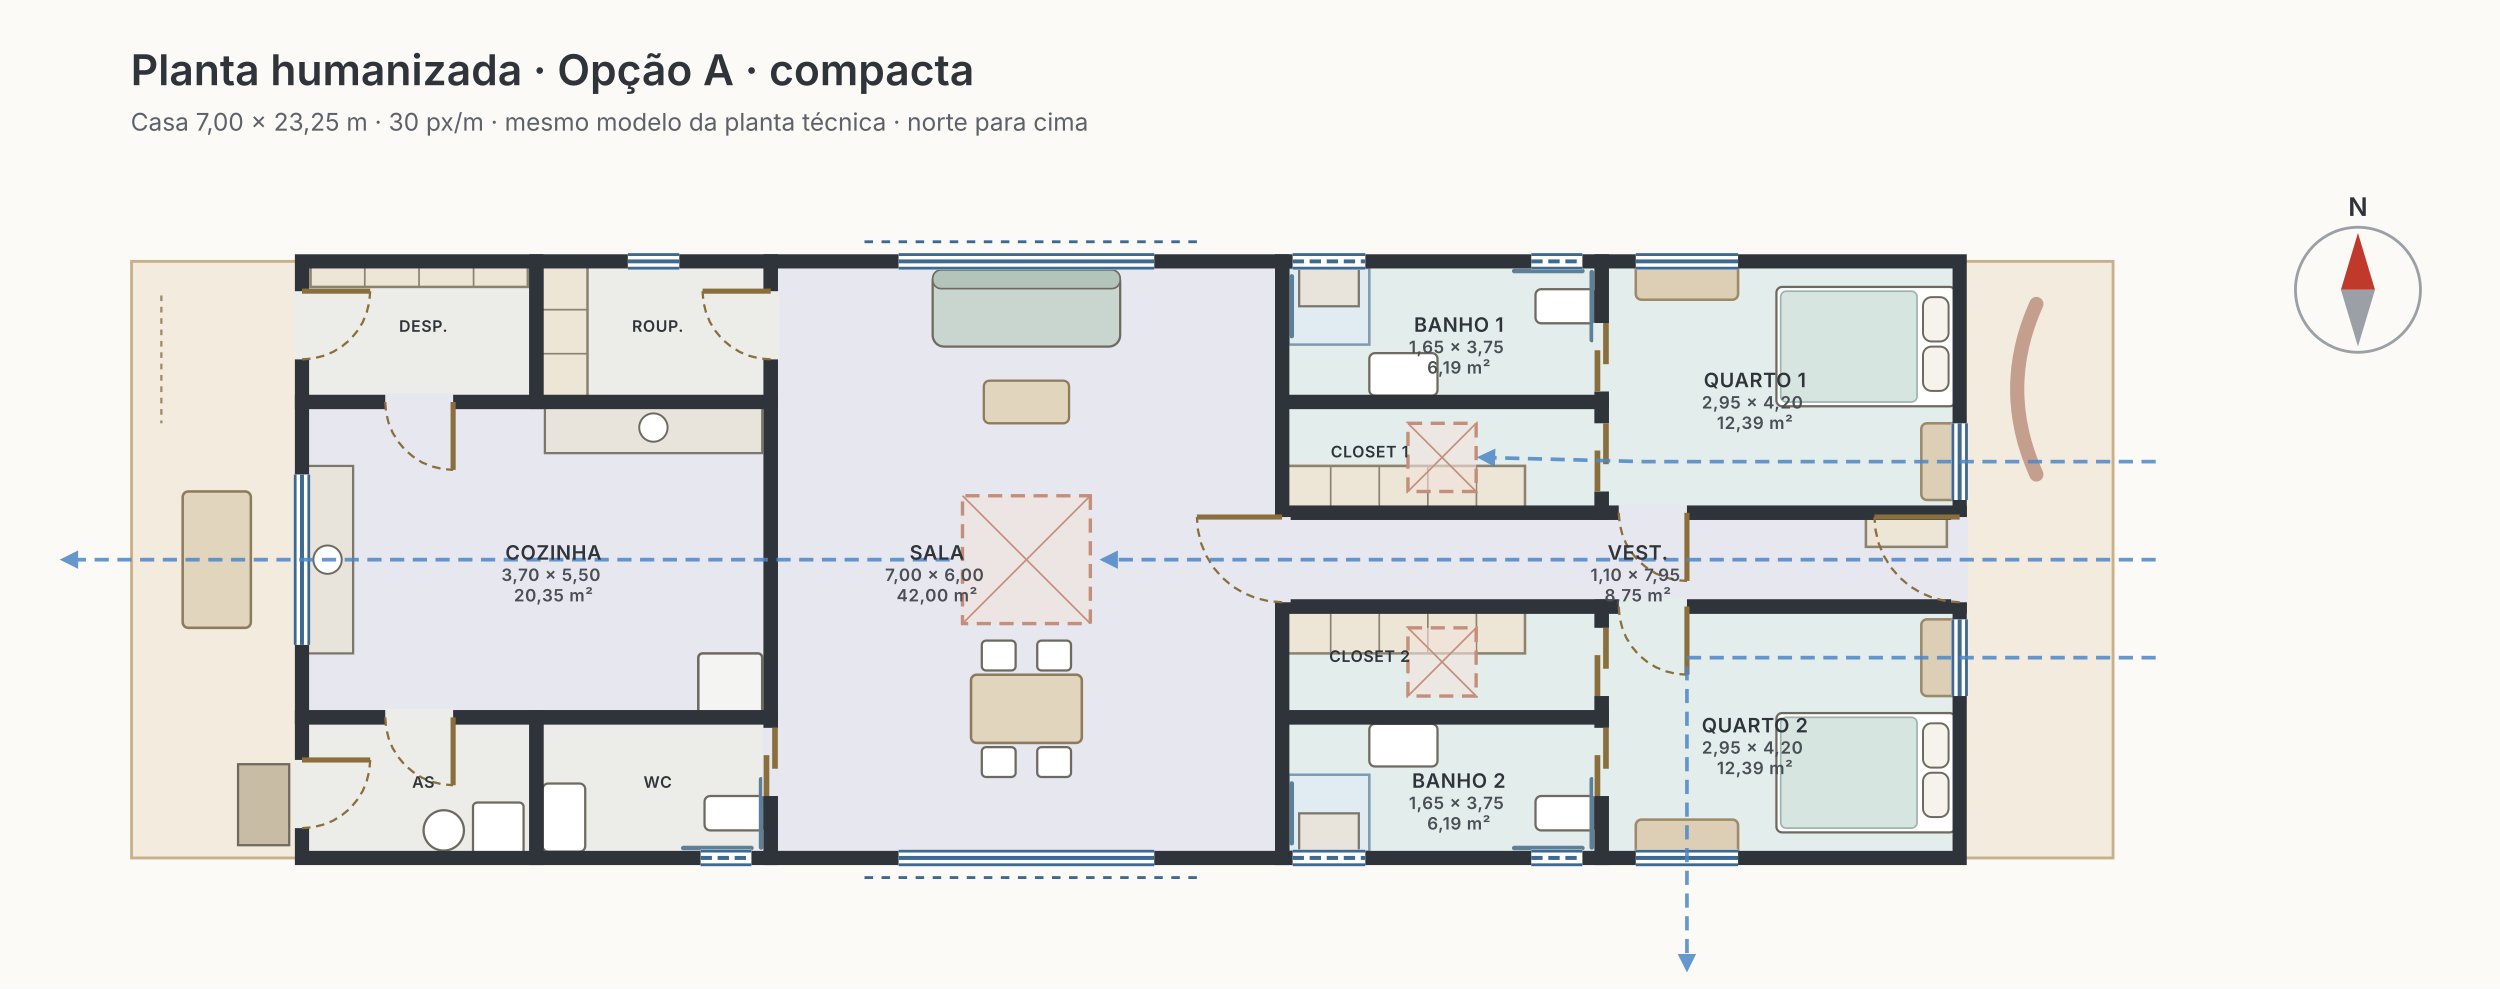
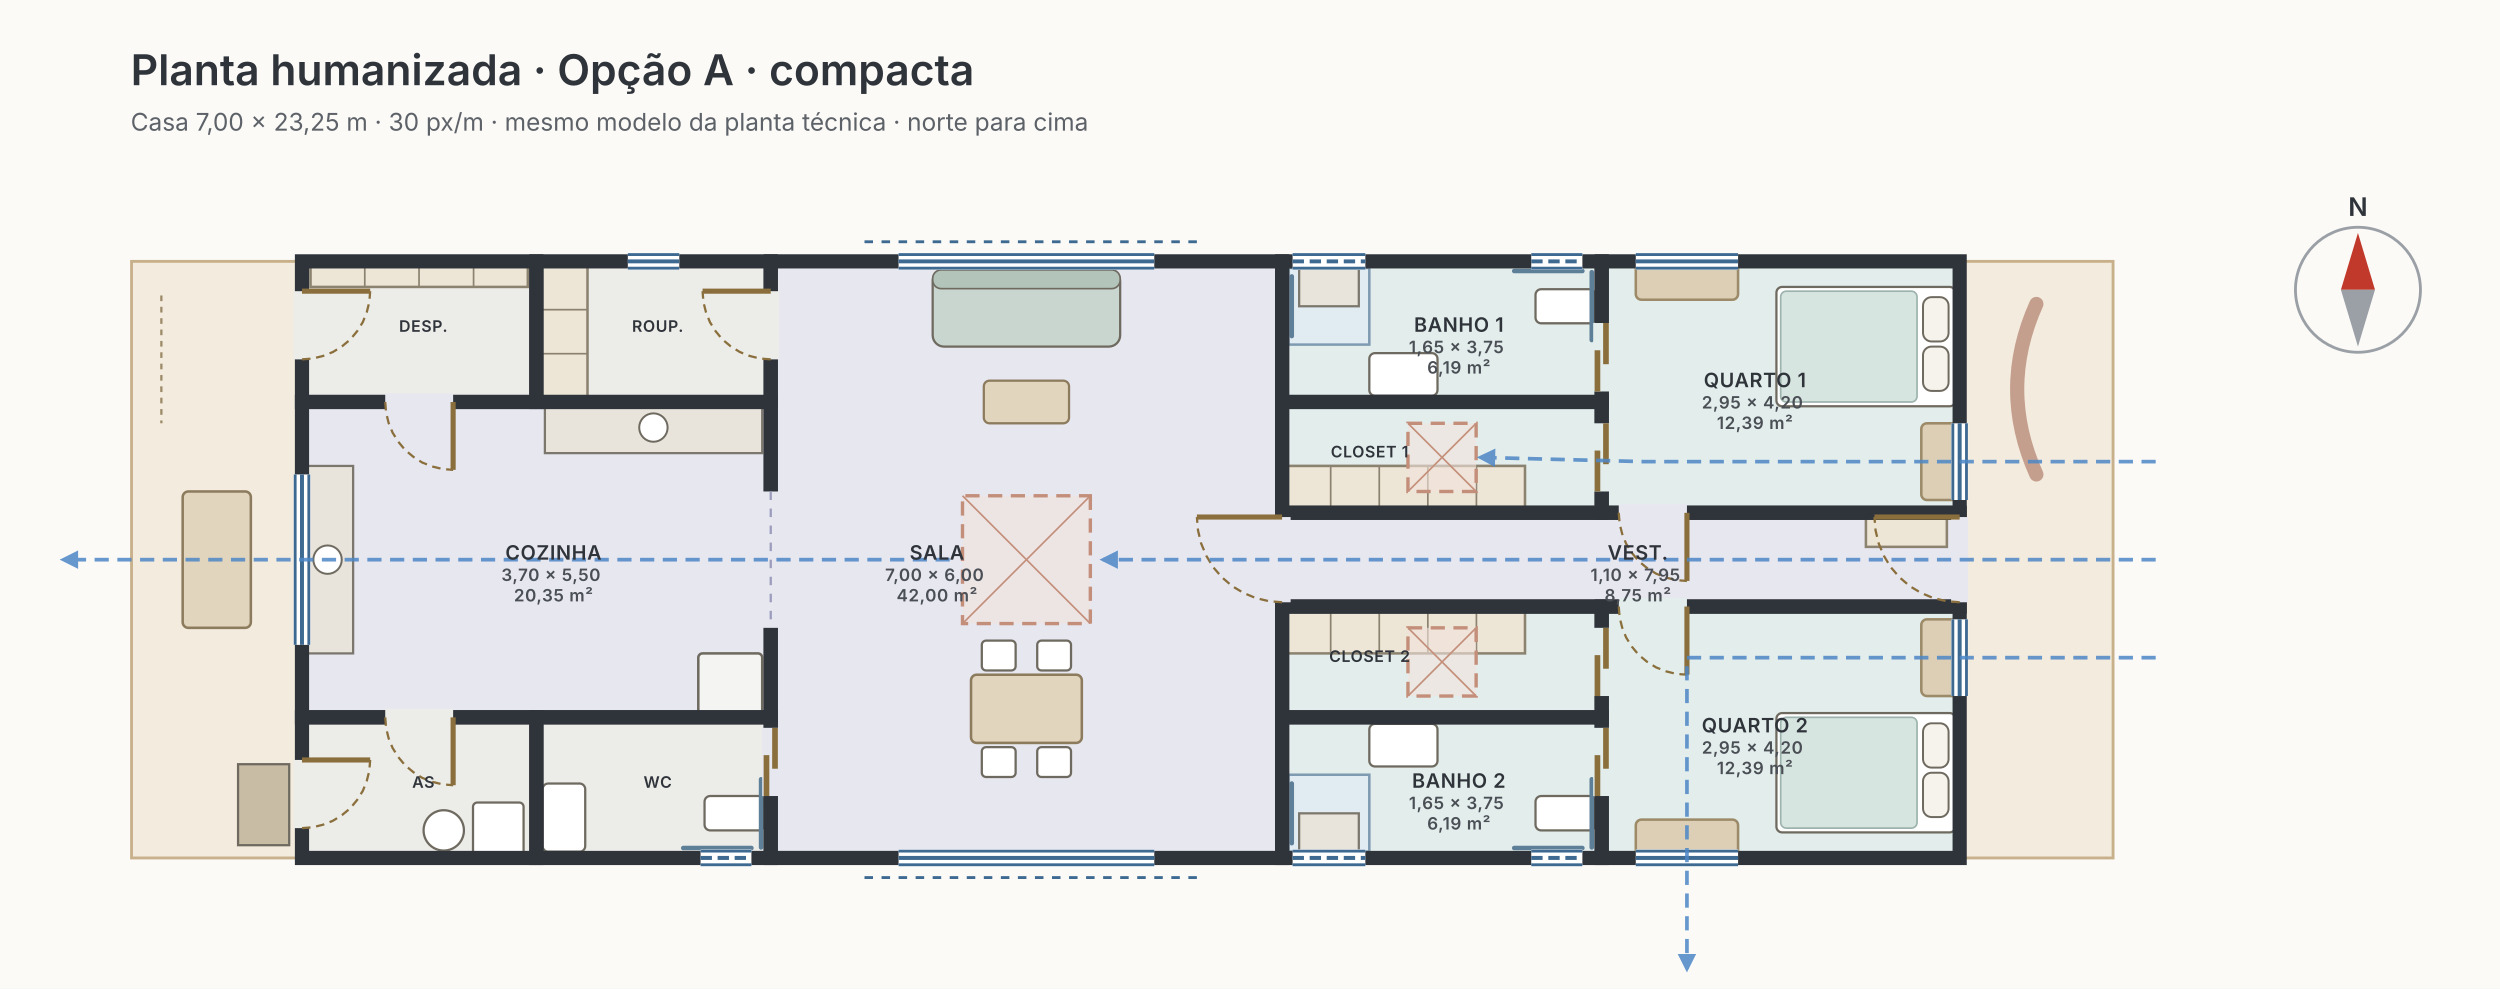
<svg xmlns="http://www.w3.org/2000/svg" viewBox="0 0 880 348" width="880" height="348" role="img" aria-label="Planta humanizada · Opção A · compacta">
  <style>.hz-t{font-family:"IBM Plex Sans","Inter","Segoe UI",Helvetica,Arial,sans-serif;fill:#2F333A}.hz-tt{font-size:15px;font-weight:600}.hz-st{font-size:8.6px;fill:#5d6168}.hz-rn{font-weight:600;text-anchor:middle;letter-spacing:.2px}.hz-rd{text-anchor:middle;fill:#4a4e55}</style>
  <rect width="880" height="348" fill="#FBFAF7" />
  <text class="hz-t hz-tt" x="46" y="30">Planta humanizada · Opção A · compacta</text>
  <text class="hz-t hz-st" x="46" y="46">Casa 7,00 × 23,25 m · 30 px/m · mesmo modelo da planta técnica · norte para cima</text>
  <g transform="translate(395.0,197.0) rotate(90) translate(-105.0,-348.8)">
    <defs>
      <marker id="hzSeta" viewBox="0 0 10 10" refX="8" refY="5" markerWidth="5" markerHeight="5" orient="auto-start-reverse">
        <path d="M0,0 L10,5 L0,10 Z" fill="#4C86C6" />
      </marker>
    </defs>
    <rect x="0" y="0" width="210.0" height="54.0" fill="#F3EBDD" stroke="#C8B08A" />
    <rect x="0" y="637.5" width="210.0" height="60.0" fill="#F3EBDD" stroke="#C8B08A" />
    <rect x="0" y="54" width="88.5" height="126.0" fill="#E3EEEC" stroke="#93B3AC" />
    <rect x="121.5" y="54" width="88.5" height="126.0" fill="#E3EEEC" stroke="#93B3AC" />
    <rect x="0" y="180" width="49.5" height="112.5" fill="#E3EEEC" stroke="#93B3AC" />
    <rect x="160.5" y="180" width="49.5" height="112.5" fill="#E3EEEC" stroke="#93B3AC" />
    <rect x="49.5" y="180" width="39.0" height="112.5" fill="#E3EEEC" stroke="#93B3AC" />
    <rect x="121.5" y="180" width="39.0" height="112.5" fill="#E3EEEC" stroke="#93B3AC" />
    <rect x="88.5" y="54" width="33.0" height="238.5" fill="#E7E7F0" stroke="#9C9CBD" />
    <rect x="0" y="292.5" width="210.0" height="180.0" fill="#E7E7F0" stroke="#9C9CBD" />
    <rect x="49.5" y="472.5" width="111.0" height="165.0" fill="#E7E7F0" stroke="#9C9CBD" />
    <rect x="0" y="472.5" width="49.5" height="82.5" fill="#ECECE8" stroke="#ABAB9F" />
    <rect x="0" y="555" width="49.5" height="82.5" fill="#ECECE8" stroke="#ABAB9F" />
    <rect x="160.5" y="472.5" width="49.5" height="82.5" fill="#ECECE8" stroke="#ABAB9F" />
    <rect x="160.5" y="555" width="49.5" height="82.5" fill="#ECECE8" stroke="#ABAB9F" />
    <rect x="9" y="55.5" width="42.0" height="63.0" rx="2" fill="#FFFFFF" stroke="#6F6A60" stroke-width="0.8" />
    <rect x="10.5" y="69" width="39.0" height="48.0" rx="2" fill="#D7E5E1" stroke="#9DB3AD" stroke-width="0.6" />
    <rect x="12.6" y="57.9" width="15.6" height="9.0" rx="3" fill="#F6F3EC" stroke="#6F6A60" stroke-width="0.7" />
    <rect x="30" y="57.9" width="15.6" height="9.0" rx="3" fill="#F6F3EC" stroke="#6F6A60" stroke-width="0.7" />
    <rect x="57" y="54" width="27.0" height="13.5" rx="2" fill="#DCCFB6" stroke="#9C8A68" stroke-width="0.9" />
    <rect x="0" y="132" width="13.5" height="36.0" rx="2" fill="#DCCFB6" stroke="#9C8A68" stroke-width="0.9" />
    <rect x="159" y="55.5" width="42.0" height="63.0" rx="2" fill="#FFFFFF" stroke="#6F6A60" stroke-width="0.8" />
    <rect x="160.5" y="69" width="39.0" height="48.0" rx="2" fill="#D7E5E1" stroke="#9DB3AD" stroke-width="0.6" />
    <rect x="162.6" y="57.9" width="15.6" height="9.0" rx="3" fill="#F6F3EC" stroke="#6F6A60" stroke-width="0.7" />
    <rect x="180" y="57.9" width="15.6" height="9.0" rx="3" fill="#F6F3EC" stroke="#6F6A60" stroke-width="0.7" />
    <rect x="126" y="54" width="27.0" height="13.5" rx="2" fill="#DCCFB6" stroke="#9C8A68" stroke-width="0.9" />
    <rect x="196.5" y="132" width="13.5" height="36.0" rx="2" fill="#DCCFB6" stroke="#9C8A68" stroke-width="0.9" />
    <rect x="2.3" y="261.8" width="27.0" height="28.5" fill="#E1EBF2" stroke="#7F9BB1" stroke-width="0.9" />
    <rect x="2.3" y="265.5" width="13.5" height="21.0" fill="#E8E4DC" stroke="#7C776D" stroke-width="0.8" />
    <line x1="5.3" y1="289.1" x2="26.3" y2="289.1" stroke="#5E7F98" stroke-width="1.6" stroke-linecap="round" />
    <rect x="9.8" y="182.3" width="12.0" height="21.0" rx="2" fill="#FFFFFF" stroke="#6F6A60" stroke-width="0.8" />
    <rect x="32.3" y="237.8" width="15.0" height="24.0" rx="2" fill="#FFFFFF" stroke="#6F6A60" stroke-width="0.8" />
    <line x1="3.4" y1="210.8" x2="3.4" y2="186.8" stroke="#5E7F98" stroke-width="1.6" stroke-linecap="round" />
    <line x1="3.8" y1="183.5" x2="27.7" y2="183.5" stroke="#5E7F98" stroke-width="1.6" stroke-linecap="round" />
    <rect x="180.7" y="261.8" width="27.1" height="28.5" fill="#E1EBF2" stroke="#7F9BB1" stroke-width="0.9" />
    <rect x="194.3" y="265.5" width="13.5" height="21.0" fill="#E8E4DC" stroke="#7C776D" stroke-width="0.8" />
    <line x1="204.8" y1="289.1" x2="183.8" y2="289.1" stroke="#5E7F98" stroke-width="1.6" stroke-linecap="round" />
    <rect x="188.2" y="182.3" width="12.1" height="21.0" rx="2" fill="#FFFFFF" stroke="#6F6A60" stroke-width="0.8" />
    <rect x="162.8" y="237.8" width="15.0" height="24.0" rx="2" fill="#FFFFFF" stroke="#6F6A60" stroke-width="0.8" />
    <line x1="206.5" y1="210.8" x2="206.5" y2="186.8" stroke="#5E7F98" stroke-width="1.6" stroke-linecap="round" />
    <line x1="206.3" y1="183.5" x2="182.3" y2="183.5" stroke="#5E7F98" stroke-width="1.6" stroke-linecap="round" />
    <rect x="72" y="207" width="16.5" height="85.5" fill="#EDE5D6" stroke="#8C8270" stroke-width="0.9" />
    <line x1="72" y1="224.1" x2="88.5" y2="224.1" stroke="#8C8270" stroke-width="0.6" />
    <line x1="72" y1="241.2" x2="88.5" y2="241.2" stroke="#8C8270" stroke-width="0.6" />
    <line x1="72" y1="258.3" x2="88.5" y2="258.3" stroke="#8C8270" stroke-width="0.6" />
    <line x1="72" y1="275.4" x2="88.5" y2="275.4" stroke="#8C8270" stroke-width="0.6" />
    <rect x="121.5" y="207" width="16.5" height="85.5" fill="#EDE5D6" stroke="#8C8270" stroke-width="0.9" />
    <line x1="121.5" y1="224.1" x2="138" y2="224.1" stroke="#8C8270" stroke-width="0.6" />
    <line x1="121.5" y1="241.2" x2="138" y2="241.2" stroke="#8C8270" stroke-width="0.6" />
    <line x1="121.5" y1="258.3" x2="138" y2="258.3" stroke="#8C8270" stroke-width="0.6" />
    <line x1="121.5" y1="275.4" x2="138" y2="275.4" stroke="#8C8270" stroke-width="0.6" />
    <rect x="3" y="349.5" width="27.0" height="66.0" rx="4" fill="#C9D6CF" stroke="#6F6A60" stroke-width="0.8" />
    <rect x="3" y="349.5" width="6.6" height="66.0" rx="3" fill="#B3C5BB" stroke="#6F6A60" stroke-width="0.6" />
    <rect x="42" y="367.5" width="15.0" height="30.0" rx="2" fill="#E2D5BE" stroke="#8C7B5C" stroke-width="0.8" />
    <rect x="145.5" y="363" width="24.0" height="39.0" rx="2" fill="#E2D5BE" stroke="#8C7B5C" stroke-width="0.9" />
    <rect x="133.5" y="366.8" width="10.5" height="11.9" rx="1.5" fill="#FFFFFF" stroke="#6F6A60" stroke-width="0.8" />
    <rect x="171" y="366.8" width="10.5" height="11.9" rx="1.5" fill="#FFFFFF" stroke="#6F6A60" stroke-width="0.8" />
    <rect x="133.5" y="386.3" width="10.5" height="11.9" rx="1.5" fill="#FFFFFF" stroke="#6F6A60" stroke-width="0.8" />
    <rect x="171" y="386.3" width="10.5" height="11.9" rx="1.5" fill="#FFFFFF" stroke="#6F6A60" stroke-width="0.8" />
    <rect x="49.5" y="475.5" width="18.0" height="76.5" fill="#E8E4DC" stroke="#7C776D" stroke-width="0.8" />
    <circle cx="58.5" cy="513.8" r="5.0" fill="#FFFFFF" stroke="#6F6A60" stroke-width="0.7" />
    <rect x="72" y="619.5" width="66.0" height="18.0" fill="#E8E4DC" stroke="#7C776D" stroke-width="0.8" />
    <circle cx="105" cy="628.5" r="5.0" fill="#FFFFFF" stroke="#6F6A60" stroke-width="0.7" />
    <rect x="138" y="475.5" width="22.5" height="22.5" rx="1.5" fill="#F4F4F2" stroke="#6F6A60" stroke-width="0.9" />
    <rect x="1.5" y="537" width="46.5" height="18.0" fill="#EDE5D6" stroke="#8C8270" stroke-width="0.9" />
    <line x1="17" y1="537" x2="17" y2="555" stroke="#8C8270" stroke-width="0.6" />
    <line x1="32.5" y1="537" x2="32.5" y2="555" stroke="#8C8270" stroke-width="0.6" />
    <rect x="0" y="558" width="9.0" height="76.5" fill="#EDE5D6" stroke="#8C8270" stroke-width="0.9" />
    <line x1="0" y1="577.1" x2="9" y2="577.1" stroke="#8C8270" stroke-width="0.6" />
    <line x1="0" y1="596.3" x2="9" y2="596.3" stroke="#8C8270" stroke-width="0.6" />
    <line x1="0" y1="615.4" x2="9" y2="615.4" stroke="#8C8270" stroke-width="0.6" />
    <rect x="188.2" y="474.8" width="12.1" height="21.0" rx="2" fill="#FFFFFF" stroke="#6F6A60" stroke-width="0.8" />
    <rect x="183.8" y="537.8" width="24.0" height="15.0" rx="2" fill="#FFFFFF" stroke="#6F6A60" stroke-width="0.8" />
    <line x1="206.5" y1="503.3" x2="206.5" y2="479.3" stroke="#5E7F98" stroke-width="1.6" stroke-linecap="round" />
    <line x1="206.3" y1="475.9" x2="182.3" y2="475.9" stroke="#5E7F98" stroke-width="1.6" stroke-linecap="round" />
    <rect x="190.5" y="559.5" width="19.5" height="17.8" rx="1.5" fill="#FFFFFF" stroke="#6F6A60" stroke-width="0.8" />
    <circle cx="200.3" cy="587.6" r="7.1" fill="#FFFFFF" stroke="#6F6A60" stroke-width="0.8" />
    <path d="M15,27 Q45,40.5 75,27" fill="none" stroke="#B98C7A" stroke-width="5" stroke-linecap="round" opacity=".8" />
    <rect x="81" y="655.5" width="48.0" height="24.0" rx="2" fill="#E2D5BE" stroke="#8C7B5C" stroke-width="0.9" />
    <rect x="177" y="642" width="28.5" height="18.0" fill="#C9BCA4" stroke="#6F6A60" stroke-width="0.8" />
    <line x1="12" y1="687" x2="57" y2="687" stroke="#9C8A68" stroke-width="0.8" stroke-dasharray="2 2" />
    <rect x="90" y="58.5" width="10.5" height="28.5" fill="#EDE5D6" stroke="#8C8270" stroke-width="0.9" />
    <rect x="82.5" y="360" width="45.0" height="45.0" fill="#F2E3DC" fill-opacity=".6" stroke="#C48F7A" stroke-width="1.2" stroke-dasharray="5 3" />
    <line x1="82.5" y1="360" x2="127.5" y2="405" stroke="#C48F7A" stroke-width="0.6" />
    <line x1="127.5" y1="360" x2="82.5" y2="405" stroke="#C48F7A" stroke-width="0.6" />
    <rect x="57" y="224.2" width="24.0" height="24.0" fill="#F2E3DC" fill-opacity=".6" stroke="#C48F7A" stroke-width="1.2" stroke-dasharray="5 3" />
    <line x1="57" y1="224.2" x2="81" y2="248.2" stroke="#C48F7A" stroke-width="0.6" />
    <line x1="81" y1="224.2" x2="57" y2="248.2" stroke="#C48F7A" stroke-width="0.6" />
    <rect x="129" y="224.2" width="24.0" height="24.0" fill="#F2E3DC" fill-opacity=".6" stroke="#C48F7A" stroke-width="1.2" stroke-dasharray="5 3" />
    <line x1="129" y1="224.2" x2="153" y2="248.2" stroke="#C48F7A" stroke-width="0.6" />
    <line x1="153" y1="224.2" x2="129" y2="248.2" stroke="#C48F7A" stroke-width="0.6" />
    <rect x="0" y="54" width="88.5" height="126.0" fill="none" stroke="#2F333A" stroke-width="5" />
    <rect x="121.5" y="54" width="88.5" height="126.0" fill="none" stroke="#2F333A" stroke-width="5" />
    <rect x="0" y="180" width="49.5" height="112.5" fill="none" stroke="#2F333A" stroke-width="5" />
    <rect x="160.5" y="180" width="49.5" height="112.5" fill="none" stroke="#2F333A" stroke-width="5" />
    <rect x="49.5" y="180" width="39.0" height="112.5" fill="none" stroke="#2F333A" stroke-width="5" />
    <rect x="121.5" y="180" width="39.0" height="112.5" fill="none" stroke="#2F333A" stroke-width="5" />
    <rect x="88.5" y="54" width="33.0" height="238.5" fill="none" stroke="#2F333A" stroke-width="5" />
    <rect x="0" y="292.5" width="210.0" height="180.0" fill="none" stroke="#2F333A" stroke-width="5" />
    <rect x="49.5" y="472.5" width="111.0" height="165.0" fill="none" stroke="#2F333A" stroke-width="5" />
    <rect x="0" y="472.5" width="49.5" height="82.5" fill="none" stroke="#2F333A" stroke-width="5" />
    <rect x="0" y="555" width="49.5" height="82.5" fill="none" stroke="#2F333A" stroke-width="5" />
    <rect x="160.5" y="472.5" width="49.5" height="82.5" fill="none" stroke="#2F333A" stroke-width="5" />
    <rect x="160.5" y="555" width="49.5" height="82.5" fill="none" stroke="#2F333A" stroke-width="5" />
    <rect x="-3" y="186.8" width="6.0" height="18.0" fill="#FFFFFF" />
    <line x1="-2.4" y1="204.8" x2="-2.4" y2="186.8" stroke="#3E6A92" stroke-width="1" />
    <line x1="2.4" y1="204.8" x2="2.4" y2="186.8" stroke="#3E6A92" stroke-width="1" />
    <line x1="0" y1="204.8" x2="0" y2="186.8" stroke="#3E6A92" stroke-width="1.4" stroke-dasharray="4 2" />
    <rect x="-3" y="263.2" width="6.0" height="25.6" fill="#FFFFFF" />
    <line x1="-2.4" y1="288.8" x2="-2.4" y2="263.2" stroke="#3E6A92" stroke-width="1" />
    <line x1="2.4" y1="288.8" x2="2.4" y2="263.2" stroke="#3E6A92" stroke-width="1" />
    <line x1="0" y1="288.8" x2="0" y2="263.2" stroke="#3E6A92" stroke-width="1.4" stroke-dasharray="4 2" />
    <rect x="207" y="186.8" width="6.0" height="18.0" fill="#FFFFFF" />
    <line x1="207.6" y1="204.8" x2="207.6" y2="186.8" stroke="#3E6A92" stroke-width="1" />
    <line x1="212.4" y1="204.8" x2="212.4" y2="186.8" stroke="#3E6A92" stroke-width="1" />
    <line x1="210" y1="204.8" x2="210" y2="186.8" stroke="#3E6A92" stroke-width="1.4" stroke-dasharray="4 2" />
    <rect x="207" y="263.2" width="6.0" height="25.6" fill="#FFFFFF" />
    <line x1="207.6" y1="288.8" x2="207.6" y2="263.2" stroke="#3E6A92" stroke-width="1" />
    <line x1="212.4" y1="288.8" x2="212.4" y2="263.2" stroke="#3E6A92" stroke-width="1" />
    <line x1="210" y1="288.8" x2="210" y2="263.2" stroke="#3E6A92" stroke-width="1.4" stroke-dasharray="4 2" />
    <rect x="207" y="479.3" width="6.0" height="17.9" fill="#FFFFFF" />
    <line x1="207.6" y1="497.2" x2="207.6" y2="479.3" stroke="#3E6A92" stroke-width="1" />
    <line x1="212.4" y1="497.2" x2="212.4" y2="479.3" stroke="#3E6A92" stroke-width="1" />
    <line x1="210" y1="497.2" x2="210" y2="479.3" stroke="#3E6A92" stroke-width="1.4" stroke-dasharray="4 2" />
    <rect x="57" y="51" width="27.0" height="6.0" fill="#FFFFFF" />
    <line x1="57" y1="51.6" x2="84" y2="51.6" stroke="#3E6A92" stroke-width="1" />
    <line x1="57" y1="56.4" x2="84" y2="56.4" stroke="#3E6A92" stroke-width="1" />
    <line x1="57" y1="54" x2="84" y2="54" stroke="#3E6A92" stroke-width="1.4" />
    <rect x="126" y="51" width="27.0" height="6.0" fill="#FFFFFF" />
    <line x1="126" y1="51.6" x2="153" y2="51.6" stroke="#3E6A92" stroke-width="1" />
    <line x1="126" y1="56.4" x2="153" y2="56.4" stroke="#3E6A92" stroke-width="1" />
    <line x1="126" y1="54" x2="153" y2="54" stroke="#3E6A92" stroke-width="1.4" />
    <rect x="-3" y="132" width="6.0" height="36.0" fill="#FFFFFF" />
    <line x1="-2.4" y1="132" x2="-2.4" y2="168" stroke="#3E6A92" stroke-width="1" />
    <line x1="2.4" y1="132" x2="2.4" y2="168" stroke="#3E6A92" stroke-width="1" />
    <line x1="0" y1="132" x2="0" y2="168" stroke="#3E6A92" stroke-width="1.4" />
    <rect x="207" y="132" width="6.0" height="36.0" fill="#FFFFFF" />
    <line x1="207.6" y1="132" x2="207.6" y2="168" stroke="#3E6A92" stroke-width="1" />
    <line x1="212.4" y1="132" x2="212.4" y2="168" stroke="#3E6A92" stroke-width="1" />
    <line x1="210" y1="132" x2="210" y2="168" stroke="#3E6A92" stroke-width="1.4" />
    <rect x="-3" y="337.5" width="6.0" height="90.0" fill="#FFFFFF" />
    <line x1="-2.4" y1="337.5" x2="-2.4" y2="427.5" stroke="#3E6A92" stroke-width="1" />
    <line x1="2.4" y1="337.5" x2="2.4" y2="427.5" stroke="#3E6A92" stroke-width="1" />
    <line x1="0" y1="337.5" x2="0" y2="427.5" stroke="#3E6A92" stroke-width="1.4" />
    <rect x="207" y="337.5" width="6.0" height="90.0" fill="#FFFFFF" />
    <line x1="207.6" y1="337.5" x2="207.6" y2="427.5" stroke="#3E6A92" stroke-width="1" />
    <line x1="212.4" y1="337.5" x2="212.4" y2="427.5" stroke="#3E6A92" stroke-width="1" />
    <line x1="210" y1="337.5" x2="210" y2="427.5" stroke="#3E6A92" stroke-width="1.4" />
    <rect x="75" y="634.5" width="60.0" height="6.0" fill="#FFFFFF" />
    <line x1="75" y1="635.1" x2="135" y2="635.1" stroke="#3E6A92" stroke-width="1" />
    <line x1="75" y1="639.9" x2="135" y2="639.9" stroke="#3E6A92" stroke-width="1" />
    <line x1="75" y1="637.5" x2="135" y2="637.5" stroke="#3E6A92" stroke-width="1.4" />
    <rect x="-3" y="504.7" width="6.0" height="18.1" fill="#FFFFFF" />
    <line x1="-2.4" y1="504.7" x2="-2.4" y2="522.8" stroke="#3E6A92" stroke-width="1" />
    <line x1="2.4" y1="504.7" x2="2.4" y2="522.8" stroke="#3E6A92" stroke-width="1" />
    <line x1="0" y1="504.7" x2="0" y2="522.8" stroke="#3E6A92" stroke-width="1.4" />
    <line x1="-6.9" y1="322.5" x2="-6.9" y2="442.5" stroke="#3E6A92" stroke-width="1" stroke-dasharray="3 3" />
    <line x1="216.9" y1="322.5" x2="216.9" y2="442.5" stroke="#3E6A92" stroke-width="1" stroke-dasharray="3 3" />
    <rect x="21.7" y="177" width="24.1" height="6.0" fill="#E3EEEC" />
    <line x1="21.7" y1="178.5" x2="36.2" y2="178.5" stroke="#8a6f3c" stroke-width="2" />
    <line x1="31.3" y1="181.5" x2="45.8" y2="181.5" stroke="#8a6f3c" stroke-width="2" />
    <rect x="164.2" y="177" width="24.0" height="6.0" fill="#E3EEEC" />
    <line x1="164.2" y1="178.5" x2="178.6" y2="178.5" stroke="#8a6f3c" stroke-width="2" />
    <line x1="173.8" y1="181.5" x2="188.2" y2="181.5" stroke="#8a6f3c" stroke-width="2" />
    <rect x="164.2" y="469.5" width="24.0" height="6.0" fill="#E7E7F0" />
    <line x1="164.2" y1="471" x2="178.6" y2="471" stroke="#8a6f3c" stroke-width="2" />
    <line x1="173.8" y1="474" x2="188.2" y2="474" stroke="#8a6f3c" stroke-width="2" />
    <rect x="90" y="51" width="30.0" height="6.0" fill="#E7E7F0" />
    <line x1="90" y1="54" x2="90" y2="84" stroke="#8a6f3c" stroke-width="1.8" />
    <polyline points="120,54 119.6,58.7 118.5,63.3 116.7,67.6 114.3,71.6 111.2,75.2 107.6,78.3 103.6,80.7 99.3,82.5 94.7,83.6 90,84" fill="none" stroke="#8a6f3c" stroke-width="0.8" stroke-dasharray="3 2" />
    <rect x="85.5" y="150" width="6.0" height="24.0" fill="#E7E7F0" />
    <line x1="88.5" y1="150" x2="112.5" y2="150" stroke="#8a6f3c" stroke-width="1.8" />
    <polyline points="88.5,174 92.3,173.7 95.9,172.8 99.4,171.4 102.6,169.4 105.5,167 107.9,164.1 109.9,160.9 111.3,157.4 112.2,153.8 112.5,150" fill="none" stroke="#8a6f3c" stroke-width="0.8" stroke-dasharray="3 2" />
    <rect x="118.5" y="150" width="6.0" height="24.0" fill="#E3EEEC" />
    <line x1="121.5" y1="150" x2="145.5" y2="150" stroke="#8a6f3c" stroke-width="1.8" />
    <polyline points="121.5,174 125.3,173.7 128.9,172.8 132.4,171.4 135.6,169.4 138.5,167 140.9,164.1 142.9,160.9 144.3,157.4 145.2,153.8 145.5,150" fill="none" stroke="#8a6f3c" stroke-width="0.8" stroke-dasharray="3 2" />
    <rect x="57" y="177" width="24.0" height="6.0" fill="#E3EEEC" />
    <line x1="57" y1="178.5" x2="71.4" y2="178.5" stroke="#8a6f3c" stroke-width="2" />
    <line x1="66.6" y1="181.5" x2="81" y2="181.5" stroke="#8a6f3c" stroke-width="2" />
    <rect x="129" y="177" width="24.0" height="6.0" fill="#E3EEEC" />
    <line x1="129" y1="178.5" x2="143.4" y2="178.5" stroke="#8a6f3c" stroke-width="2" />
    <line x1="138.6" y1="181.5" x2="153" y2="181.5" stroke="#8a6f3c" stroke-width="2" />
    <rect x="90" y="289.5" width="30.0" height="6.0" fill="#E7E7F0" />
    <line x1="90" y1="292.5" x2="90" y2="322.5" stroke="#8a6f3c" stroke-width="1.8" />
    <polyline points="120,292.5 119.6,297.2 118.5,301.8 116.7,306.1 114.3,310.1 111.2,313.7 107.6,316.8 103.6,319.2 99.3,321 94.7,322.1 90,322.5" fill="none" stroke="#8a6f3c" stroke-width="0.8" stroke-dasharray="3 2" />
    <rect x="10.5" y="469.5" width="24.0" height="6.0" fill="#ECECE8" />
    <line x1="10.5" y1="472.5" x2="10.5" y2="496.5" stroke="#8a6f3c" stroke-width="1.8" />
    <polyline points="34.5,472.5 34.2,476.3 33.3,479.9 31.9,483.4 29.9,486.6 27.5,489.5 24.6,491.9 21.4,493.9 17.9,495.3 14.3,496.2 10.5,496.5" fill="none" stroke="#8a6f3c" stroke-width="0.8" stroke-dasharray="3 2" />
    <rect x="46.5" y="584.3" width="6.0" height="23.9" fill="#E7E7F0" />
    <line x1="49.5" y1="584.3" x2="73.4" y2="584.3" stroke="#8a6f3c" stroke-width="1.8" />
    <polyline points="49.5,608.2 53.2,607.9 56.9,607 60.3,605.6 63.5,603.6 66.4,601.2 68.8,598.3 70.8,595.2 72.2,591.7 73.1,588 73.4,584.3" fill="none" stroke="#8a6f3c" stroke-width="0.8" stroke-dasharray="3 2" />
    <rect x="157.5" y="584.3" width="6.0" height="23.9" fill="#ECECE8" />
    <line x1="160.5" y1="584.3" x2="184.4" y2="584.3" stroke="#8a6f3c" stroke-width="1.8" />
    <polyline points="160.5,608.2 164.2,607.9 167.9,607 171.3,605.6 174.5,603.6 177.4,601.2 179.8,598.3 181.8,595.2 183.2,591.7 184.1,588 184.4,584.3" fill="none" stroke="#8a6f3c" stroke-width="0.8" stroke-dasharray="3 2" />
    <rect x="10.5" y="634.5" width="24.0" height="6.0" fill="#ECECE8" />
    <line x1="10.5" y1="637.5" x2="10.5" y2="613.5" stroke="#8a6f3c" stroke-width="1.8" />
    <polyline points="34.5,637.5 34.2,633.7 33.3,630.1 31.9,626.6 29.9,623.4 27.5,620.5 24.6,618.1 21.4,616.1 17.9,614.7 14.3,613.8 10.5,613.5" fill="none" stroke="#8a6f3c" stroke-width="0.8" stroke-dasharray="3 2" />
    <rect x="175.5" y="634.5" width="24.0" height="6.0" fill="#ECECE8" />
    <line x1="175.5" y1="637.5" x2="175.5" y2="613.5" stroke="#8a6f3c" stroke-width="1.8" />
    <polyline points="199.5,637.5 199.2,633.7 198.3,630.1 196.9,626.6 194.9,623.4 192.5,620.5 189.6,618.1 186.4,616.1 182.9,614.7 179.3,613.8 175.5,613.5" fill="none" stroke="#8a6f3c" stroke-width="0.8" stroke-dasharray="3 2" />
+     <rect x="81" y="469.5" width="48.0" height="6.0" fill="#E7E7F0" />
+     <line x1="81" y1="472.5" x2="129" y2="472.5" stroke="#9C9CBD" stroke-width="0.8" stroke-dasharray="3 3" />
    <polyline points="105,-15 105,355.5" fill="none" stroke="#4C86C6" stroke-width="1.3" stroke-dasharray="5 3" opacity=".85" marker-end="url(#hzSeta)" />
    <polyline points="105,409.5 105,721.5" fill="none" stroke="#4C86C6" stroke-width="1.3" stroke-dasharray="5 3" opacity=".85" marker-end="url(#hzSeta)" />
    <polyline points="70.5,-15 70.5,165 69,222.7" fill="none" stroke="#4C86C6" stroke-width="1.3" stroke-dasharray="5 3" opacity=".85" marker-end="url(#hzSeta)" />
    <polyline points="139.5,-15 139.5,150 249,150" fill="none" stroke="#4C86C6" stroke-width="1.3" stroke-dasharray="5 3" opacity=".85" marker-end="url(#hzSeta)" />
    <text class="hz-t hz-rn" x="44.3" y="126.1" transform="rotate(-90 44.3 126.1)" font-size="7">QUARTO 1<tspan class="hz-rd" x="44.3" dy="1.25em" font-size="6">2,95 × 4,20</tspan>
      <tspan class="hz-rd" x="44.3" dy="1.2em" font-size="6">12,39 m²</tspan>
    </text>
    <text class="hz-t hz-rn" x="165.8" y="126.1" transform="rotate(-90 165.8 126.1)" font-size="7">QUARTO 2<tspan class="hz-rd" x="165.8" dy="1.25em" font-size="6">2,95 × 4,20</tspan>
      <tspan class="hz-rd" x="165.8" dy="1.2em" font-size="6">12,39 m²</tspan>
    </text>
    <text class="hz-t hz-rn" x="24.8" y="230.3" transform="rotate(-90 24.8 230.3)" font-size="7">BANHO 1<tspan class="hz-rd" x="24.8" dy="1.25em" font-size="6">1,65 × 3,75</tspan>
      <tspan class="hz-rd" x="24.8" dy="1.2em" font-size="6">6,19 m²</tspan>
    </text>
    <text class="hz-t hz-rn" x="185.3" y="230.3" transform="rotate(-90 185.3 230.3)" font-size="7">BANHO 2<tspan class="hz-rd" x="185.3" dy="1.25em" font-size="6">1,65 × 3,75</tspan>
      <tspan class="hz-rd" x="185.3" dy="1.2em" font-size="6">6,19 m²</tspan>
    </text>
    <text class="hz-t hz-rn" x="69" y="261.7" transform="rotate(-90 69 261.7)" font-size="5.6">CLOSET 1</text>
    <text class="hz-t hz-rn" x="141" y="261.7" transform="rotate(-90 141 261.7)" font-size="5.6">CLOSET 2</text>
    <text class="hz-t hz-rn" x="105" y="167.3" transform="rotate(-90 105 167.3)" font-size="7">VEST.<tspan class="hz-rd" x="105" dy="1.25em" font-size="6">1,10 × 7,95</tspan>
      <tspan class="hz-rd" x="105" dy="1.2em" font-size="6">8,75 m²</tspan>
    </text>
    <text class="hz-t hz-rn" x="105" y="414" transform="rotate(-90 105 414)" font-size="7">SALA<tspan class="hz-rd" x="105" dy="1.25em" font-size="6">7,00 × 6,00</tspan>
      <tspan class="hz-rd" x="105" dy="1.2em" font-size="6">42,00 m²</tspan>
    </text>
    <text class="hz-t hz-rn" x="105" y="549" transform="rotate(-90 105 549)" font-size="7">COZINHA<tspan class="hz-rd" x="105" dy="1.25em" font-size="6">3,70 × 5,50</tspan>
      <tspan class="hz-rd" x="105" dy="1.2em" font-size="6">20,35 m²</tspan>
    </text>
    <text class="hz-t hz-rn" x="24.8" y="512.3" transform="rotate(-90 24.8 512.3)" font-size="5.6">ROUP.</text>
    <text class="hz-t hz-rn" x="24.8" y="594.8" transform="rotate(-90 24.8 594.8)" font-size="5.6">DESP.</text>
    <text class="hz-t hz-rn" x="185.3" y="512.3" transform="rotate(-90 185.3 512.3)" font-size="5.6">WC</text>
    <text class="hz-t hz-rn" x="185.3" y="594.8" transform="rotate(-90 185.3 594.8)" font-size="5.6">AS</text>
  </g>
  <circle cx="830" cy="102" r="22" fill="none" stroke="#9AA0A6" />
  <path d="M830,82 L836,102 L824,102 Z" fill="#C0392B" />
  <path d="M830,122 L836,102 L824,102 Z" fill="#9AA0A6" />
  <text class="hz-t hz-rn" x="830" y="76" font-size="9">N</text>
</svg>
